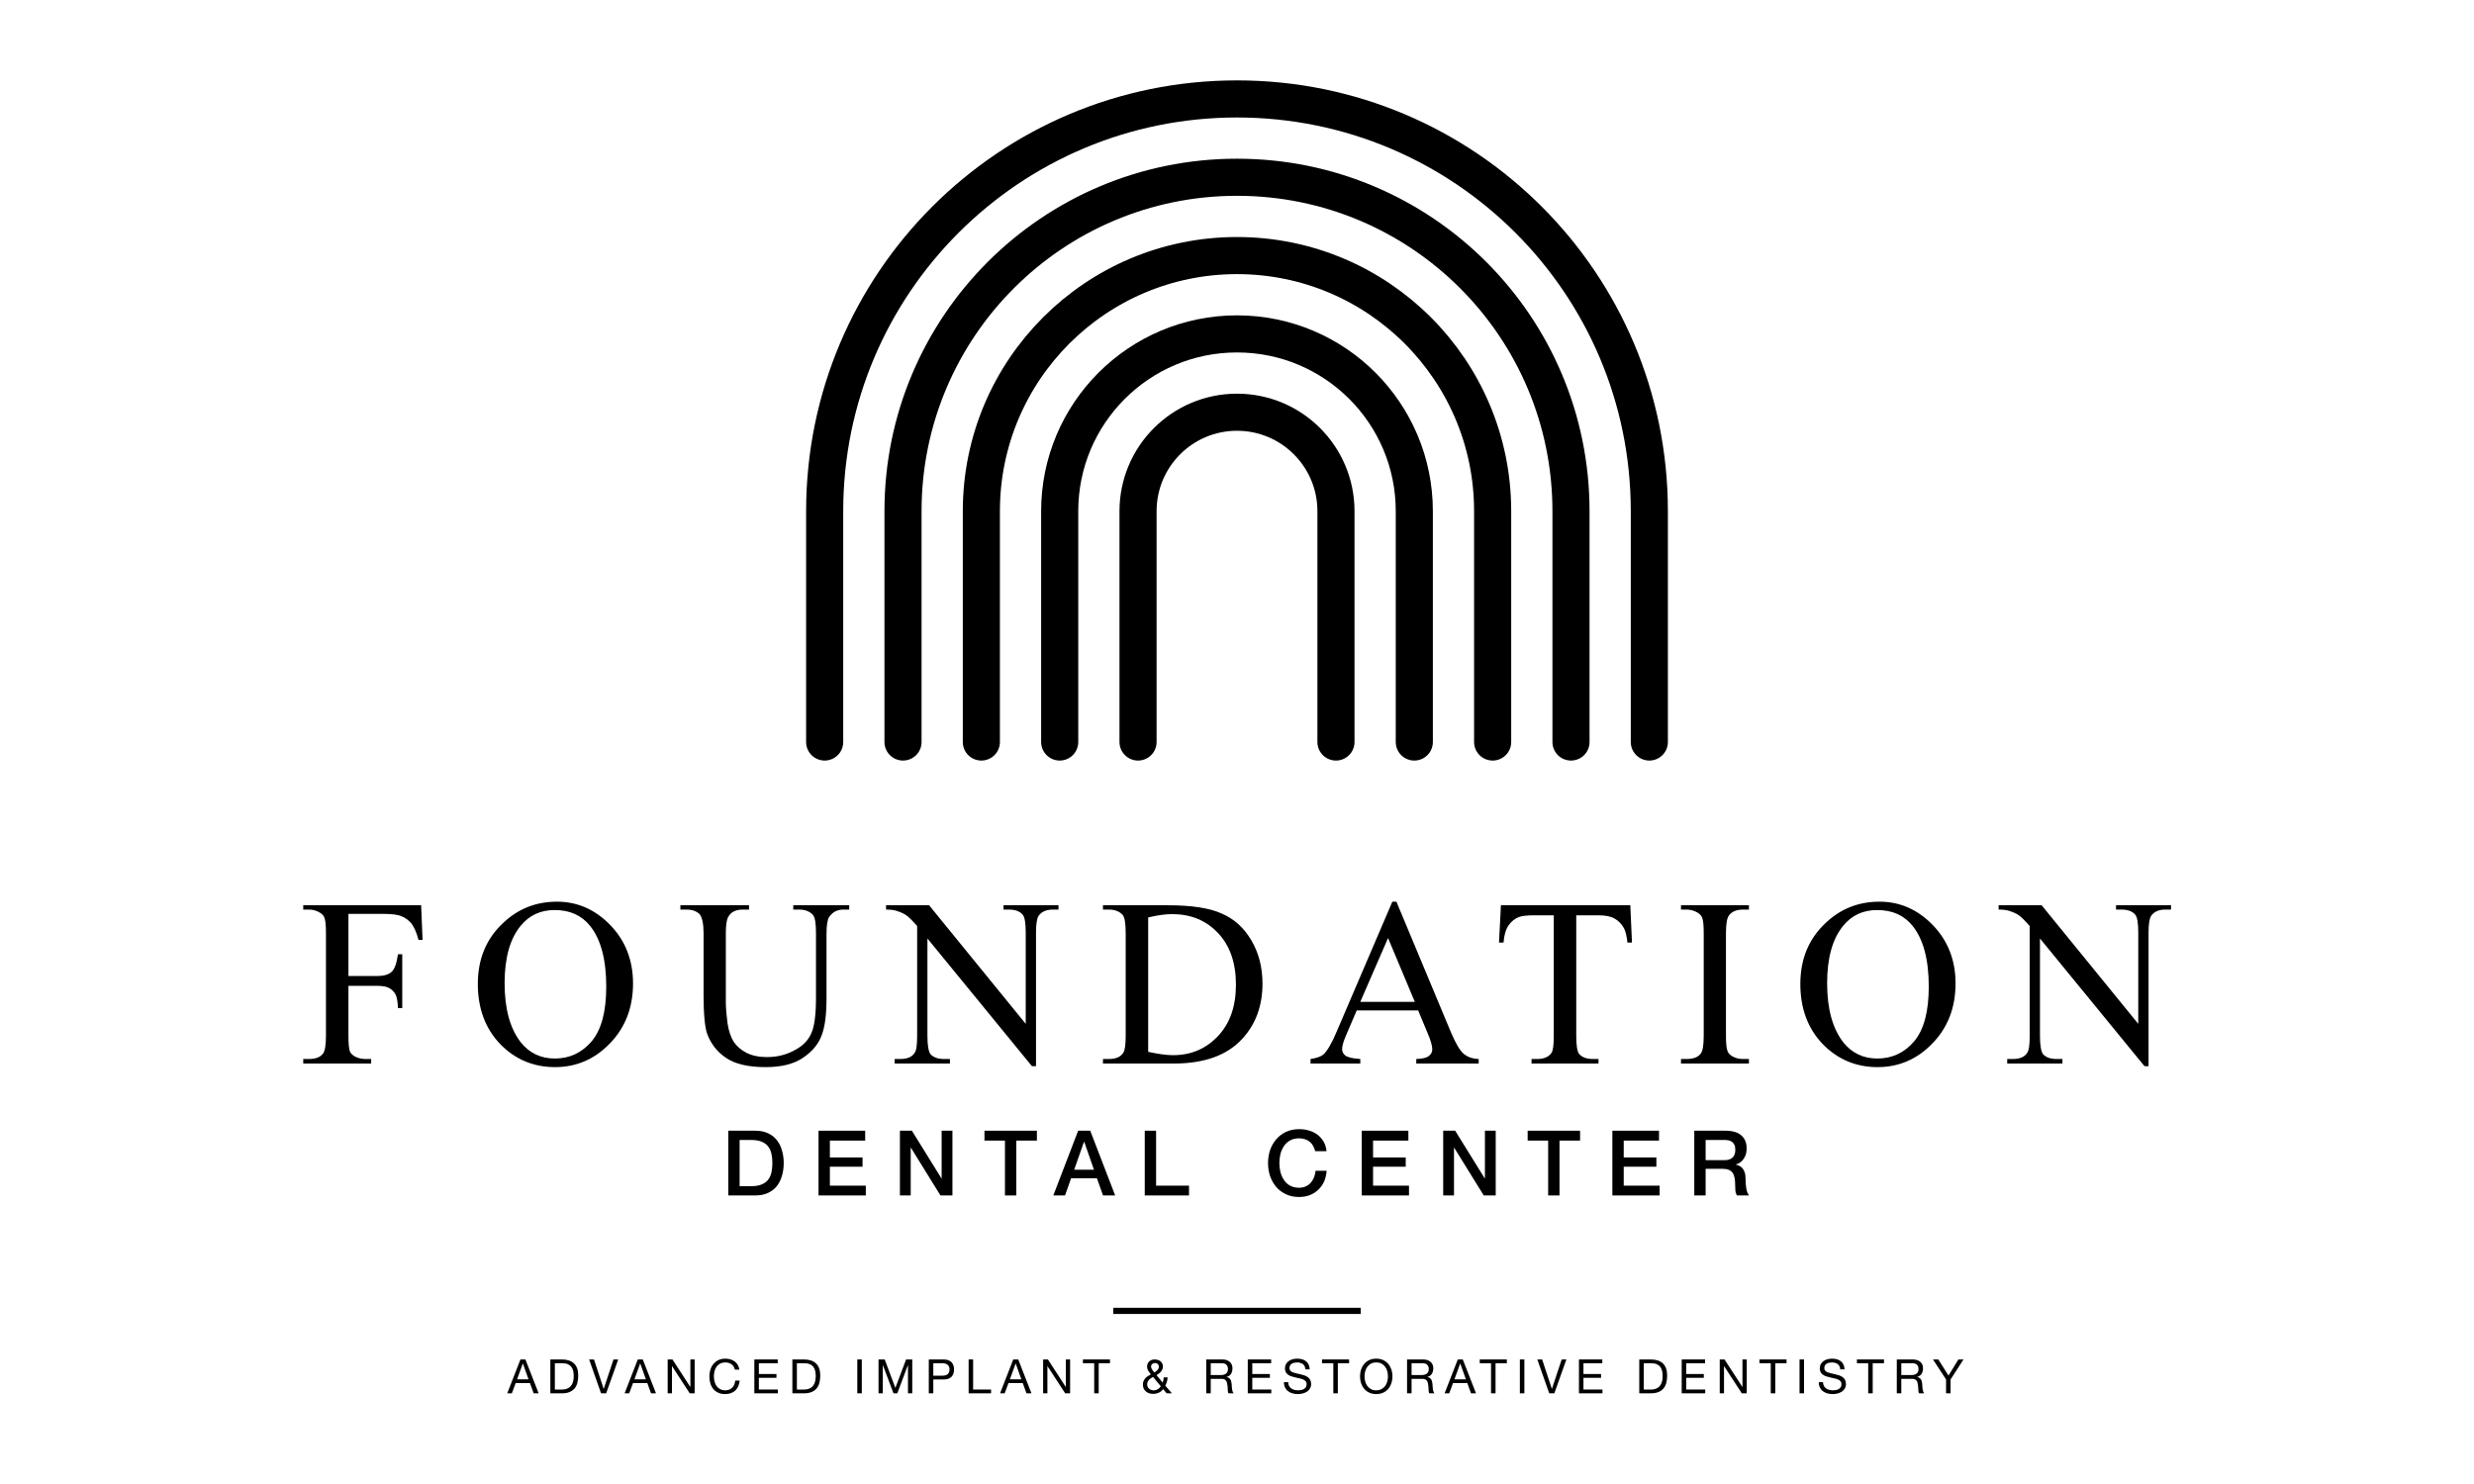
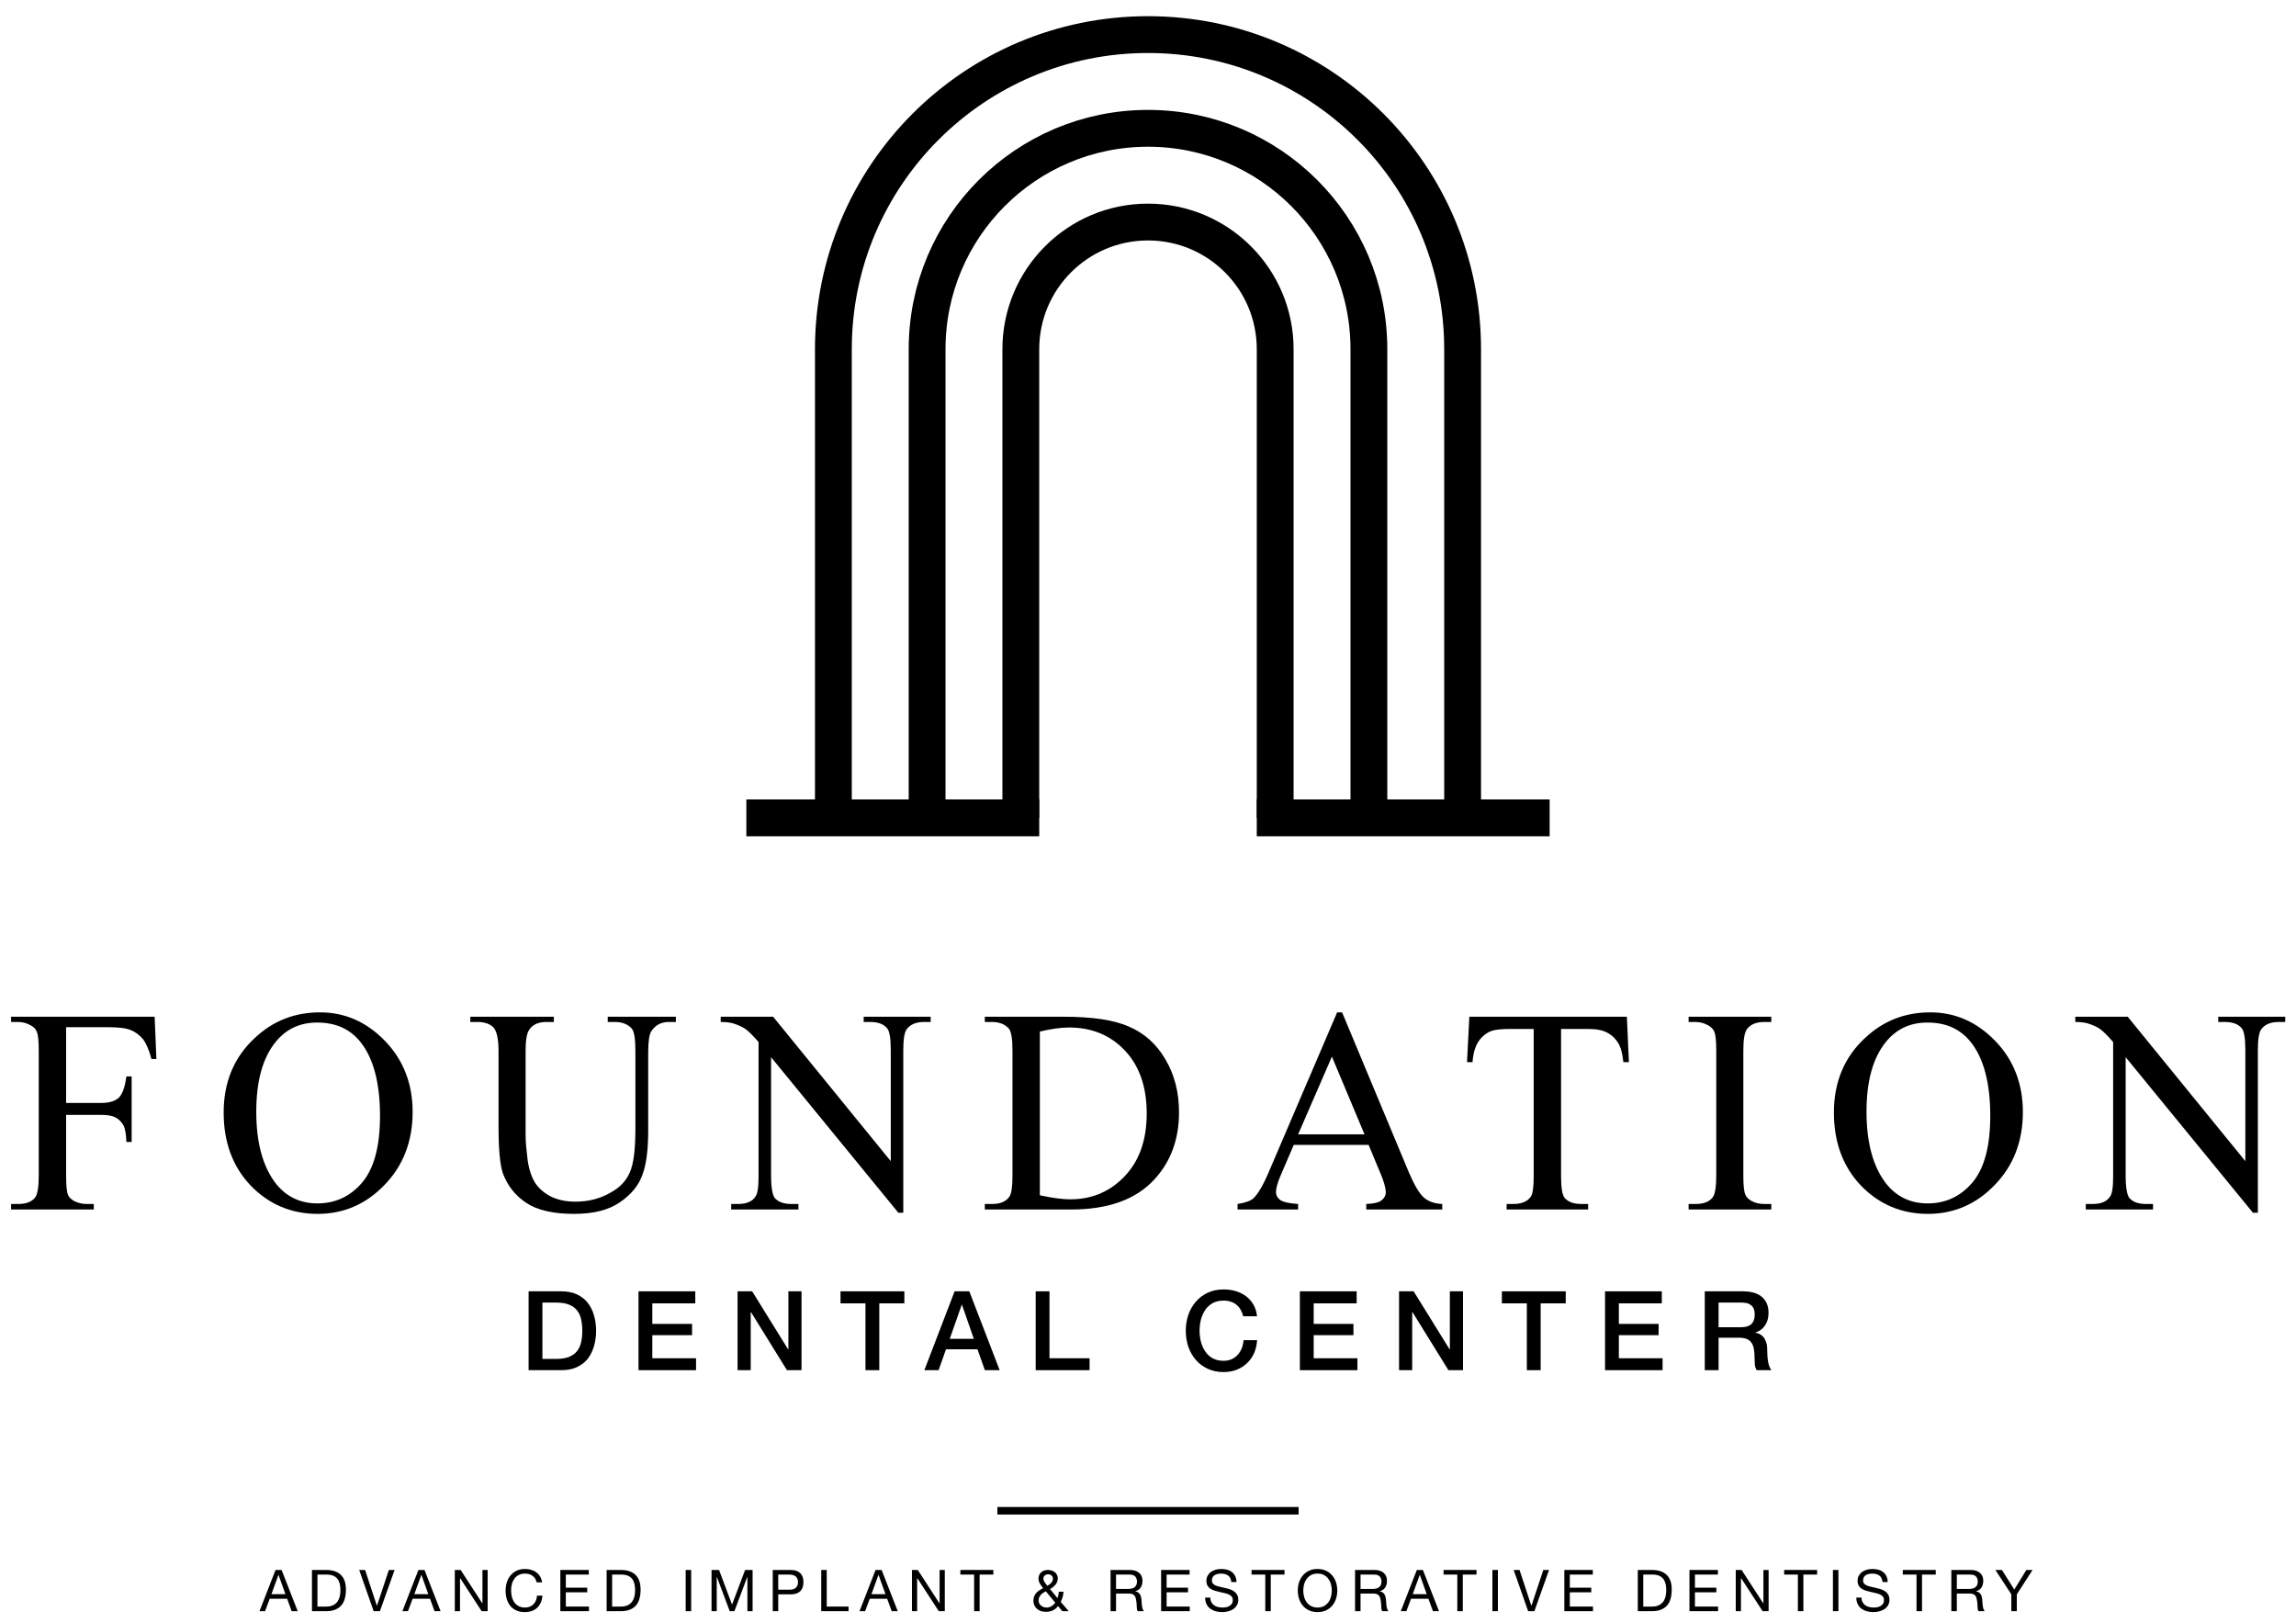
- <svg xmlns="http://www.w3.org/2000/svg" xmlns:xlink="http://www.w3.org/1999/xlink" version="1.1" width="450" height="270" viewBox="0 0 450 270">
+ <svg xmlns="http://www.w3.org/2000/svg" xmlns:xlink="http://www.w3.org/1999/xlink" version="1.1" width="343.000" height="242.333" viewBox="53.500 12.833 343.000 242.333">
  <defs>
    <path id="font_1_1" d="M.205 .626V.366H.325C.353 .366 .373 .372 .386 .384 .399 .397 .407 .421 .412 .457H.43V.232H.412C.411 .258 .408 .277 .402 .289 .395 .301 .386 .31 .375 .316 .364 .322 .347 .325 .325 .325H.205V.117C.205 .084 .207 .062 .211 .051 .214 .043 .221 .036 .231 .03 .246 .022 .261 .019 .276 .019H.3V0H.016V.019H.04C.067 .019 .087 .026 .099 .042 .107 .053 .111 .078 .111 .117V.545C.111 .578 .109 .6 .104 .611 .101 .619 .095 .626 .084 .632 .07 .64 .056 .644 .04 .644H.016V.662H.509L.515 .517H.498C.49 .548 .48 .57 .469 .585 .457 .599 .443 .61 .427 .616 .411 .623 .385 .626 .351 .626H.205Z" />
    <path id="font_1_2" d="M.366 .677C.452 .677 .526 .644 .589 .579 .652 .514 .684 .432 .684 .335 .684 .235 .652 .151 .588 .085 .525 .019 .448-.015 .358-.015 .267-.015 .19 .018 .128 .082 .066 .147 .035 .231 .035 .333 .035 .438 .071 .524 .143 .59 .205 .648 .279 .677 .366 .677M.356 .642C.297 .642 .25 .62 .214 .576 .169 .521 .147 .441 .147 .336 .147 .228 .17 .145 .216 .087 .252 .043 .299 .021 .357 .021 .419 .021 .47 .045 .511 .093 .552 .142 .572 .218 .572 .322 .572 .435 .549 .52 .505 .575 .469 .62 .42 .642 .356 .642Z" />
    <path id="font_1_3" d="M.477 .644V.662H.711V.644H.687C.66 .644 .64 .633 .626 .611 .62 .601 .616 .578 .616 .541V.273C.616 .207 .61 .155 .596 .119 .583 .082 .557 .051 .519 .025 .48-.002 .428-.015 .361-.015 .289-.015 .234-.002 .197 .023 .159 .048 .133 .082 .117 .124 .107 .153 .102 .207 .102 .287V.545C.102 .585 .096 .612 .085 .625 .073 .637 .055 .644 .03 .644H.005V.662H.292V.644H.266C.239 .644 .219 .635 .208 .618 .199 .606 .195 .582 .195 .545V.257C.195 .231 .198 .202 .202 .169 .207 .136 .216 .11 .228 .091 .24 .073 .258 .057 .281 .045 .305 .033 .333 .027 .367 .027 .41 .027 .449 .037 .483 .056 .518 .074 .541 .099 .553 .128 .566 .157 .572 .207 .572 .277V.545C.572 .586 .568 .612 .559 .622 .546 .636 .527 .644 .502 .644H.477Z" />
    <path id="font_1_4" d="M-.013 .662H.167L.571 .166V.547C.571 .588 .567 .613 .558 .623 .546 .637 .527 .644 .5 .644H.478V.662H.708V.644H.685C.657 .644 .637 .635 .625 .618 .618 .608 .614 .584 .614 .547V-.011H.597L.16 .523V.115C.16 .075 .165 .049 .173 .039 .186 .025 .205 .019 .23 .019H.254V0H.023V.019H.046C.075 .019 .095 .027 .106 .044 .114 .054 .117 .078 .117 .115V.575C.098 .597 .083 .612 .073 .619 .064 .626 .049 .633 .03 .639 .02 .642 .006 .644-.013 .644V.662Z" />
    <path id="font_1_5" d="M.017 0V.019H.042C.07 .019 .09 .027 .102 .045 .109 .056 .112 .08 .112 .117V.545C.112 .586 .108 .612 .099 .622 .086 .636 .067 .644 .042 .644H.017V.662H.287C.386 .662 .461 .651 .512 .628 .564 .606 .606 .569 .637 .516 .668 .464 .684 .403 .684 .334 .684 .242 .656 .165 .6 .104 .537 .035 .442 0 .313 0H.017M.206 .049C.247 .04 .282 .035 .31 .035 .386 .035 .448 .062 .498 .115 .548 .168 .573 .239 .573 .33 .573 .421 .548 .493 .498 .546 .448 .599 .384 .625 .306 .625 .277 .625 .243 .62 .206 .611V.049Z" />
    <path id="font_1_6" d="M.458 .222H.201L.156 .117C.145 .092 .14 .072 .14 .06 .14 .05 .144 .041 .154 .033 .164 .026 .184 .021 .216 .019V0H.008V.019C.035 .023 .053 .03 .062 .038 .078 .053 .097 .085 .117 .133L.35 .677H.367L.597 .126C.616 .082 .633 .054 .648 .041 .663 .028 .684 .02 .711 .019V0H.45V.019C.476 .02 .494 .024 .503 .032 .512 .039 .517 .048 .517 .059 .517 .073 .511 .096 .498 .126L.458 .222M.444 .258 .332 .525 .216 .258H.444Z" />
    <path id="font_1_7" d="M.579 .662 .586 .506H.567C.564 .534 .559 .553 .553 .565 .543 .584 .529 .598 .512 .607 .496 .616 .474 .62 .446 .62H.353V.115C.353 .075 .357 .049 .366 .039 .379 .025 .398 .019 .423 .019H.446V0H.166V.019H.189C.217 .019 .237 .027 .249 .044 .256 .054 .259 .078 .259 .115V.62H.18C.149 .62 .127 .618 .114 .613 .097 .607 .082 .595 .07 .578 .058 .56 .051 .536 .049 .506H.03L.038 .662H.579Z" />
    <path id="font_1_8" d="M.309 .019V0H.025V.019H.048C.076 .019 .096 .026 .108 .042 .116 .053 .12 .078 .12 .117V.545C.12 .578 .118 .6 .113 .611 .11 .619 .103 .626 .093 .632 .079 .64 .064 .644 .048 .644H.025V.662H.309V.644H.285C.258 .644 .238 .636 .226 .62 .217 .609 .213 .584 .213 .545V.117C.213 .084 .215 .062 .22 .051 .223 .043 .23 .036 .24 .03 .254 .022 .269 .019 .285 .019H.309Z" />
    <path id="font_2_1" d="M.076 .714H.372C.427 .714 .474 .705 .514 .686 .554 .667 .587 .642 .612 .609 .637 .577 .656 .539 .668 .496 .681 .453 .687 .406 .687 .357 .687 .308 .681 .261 .668 .218 .656 .175 .637 .137 .612 .104 .587 .072 .554 .047 .514 .028 .474 .009 .427 0 .372 0H.076V.714M.201 .102H.324C.373 .102 .413 .108 .443 .121 .475 .134 .499 .152 .516 .175 .534 .198 .546 .225 .552 .256 .559 .287 .562 .321 .562 .357 .562 .393 .559 .427 .552 .458 .546 .489 .534 .516 .516 .539 .499 .562 .475 .58 .443 .593 .413 .606 .373 .612 .324 .612H.201V.102Z" />
    <path id="font_2_2" d="M.076 .714H.59V.605H.201V.419H.561V.317H.201V.108H.597V0H.076V.714Z" />
    <path id="font_2_3" d="M.071 .714H.203L.529 .188H.531V.714H.65V0H.518L.193 .525H.19V0H.071V.714Z" />
    <path id="font_2_4" d="M.008 .714H.586V.605H.359V0H.234V.605H.008V.714Z" />
    <path id="font_2_5" d="M.267 .714H.4L.675 0H.541L.474 .189H.189L.122 0H-.007L.267 .714M.223 .284H.441L.334 .591H.331L.223 .284Z" />
    <path id="font_2_6" d="M.076 .714H.201V.108H.564V0H.076V.714Z" />
    <g id="font_3_0">
</g>
    <path id="font_2_7" d="M.558 .488C.553 .509 .545 .528 .536 .545 .527 .562 .515 .577 .5 .59 .485 .603 .468 .612 .448 .619 .429 .626 .406 .63 .38 .63 .342 .63 .309 .622 .281 .607 .254 .591 .231 .571 .214 .545 .197 .52 .184 .49 .175 .458 .167 .425 .163 .391 .163 .357 .163 .323 .167 .29 .175 .257 .184 .225 .197 .195 .214 .17 .231 .144 .254 .123 .281 .108 .309 .093 .342 .085 .38 .085 .408 .085 .433 .09 .454 .1 .475 .109 .494 .123 .509 .14 .524 .157 .536 .177 .545 .199 .554 .222 .559 .246 .562 .272H.684C.681 .23 .672 .191 .657 .155 .641 .12 .62 .09 .593 .064 .566 .038 .535 .018 .499 .004 .463-.01 .423-.017 .38-.017 .327-.017 .279-.007 .236 .013 .194 .033 .158 .059 .129 .093 .1 .127 .077 .167 .061 .212 .046 .258 .038 .306 .038 .357 .038 .408 .046 .456 .061 .501 .077 .547 .1 .586 .129 .62 .158 .654 .194 .681 .236 .701 .279 .721 .327 .731 .38 .731 .42 .731 .458 .726 .493 .715 .528 .704 .56 .688 .587 .667 .613 .646 .635 .621 .652 .591 .669 .561 .679 .527 .683 .488H.558Z" />
    <path id="font_2_8" d="M.076 .714H.417C.496 .714 .555 .697 .594 .663 .633 .629 .653 .582 .653 .521 .653 .487 .648 .459 .638 .436 .628 .414 .616 .396 .603 .382 .59 .369 .576 .359 .563 .353 .551 .347 .541 .343 .535 .341V.339C.546 .337 .557 .334 .569 .329 .582 .323 .593 .315 .604 .303 .615 .292 .623 .277 .63 .258 .638 .239 .641 .216 .641 .188 .641 .146 .644 .108 .65 .073 .657 .039 .667 .015 .68 0H.546C.537 .015 .531 .032 .529 .051 .528 .07 .527 .088 .527 .105 .527 .138 .525 .166 .521 .189 .517 .213 .51 .233 .499 .248 .488 .264 .474 .276 .455 .283 .437 .29 .414 .294 .385 .294H.201V0H.076V.714M.201 .389H.406C.446 .389 .476 .398 .497 .417 .518 .436 .528 .465 .528 .503 .528 .526 .525 .544 .518 .559 .511 .573 .502 .584 .49 .592 .479 .6 .466 .606 .451 .608 .435 .611 .42 .612 .404 .612H.201V.389Z" />
    <path id="font_4_1" d="M.201 .295 .322 .628H.324L.443 .295H.201M.272 .714-.006 0H.091L.171 .215H.473L.551 0H.656L.377 .714H.272Z" />
    <path id="font_4_2" d="M.173 .08V.634H.333C.377 .634 .414 .628 .444 .615 .474 .603 .498 .585 .518 .561 .537 .538 .55 .509 .559 .475 .567 .442 .571 .404 .571 .361 .571 .317 .566 .279 .557 .248 .549 .218 .537 .192 .523 .171 .509 .15 .493 .134 .475 .122 .458 .11 .44 .101 .422 .095 .404 .088 .387 .084 .371 .083 .355 .081 .342 .08 .331 .08H.173M.078 .714V0H.323C.382 0 .434 .008 .477 .025 .52 .042 .556 .066 .584 .097 .612 .129 .633 .168 .646 .214 .659 .261 .666 .314 .666 .374 .666 .489 .636 .574 .577 .63 .518 .686 .433 .714 .323 .714H.078Z" />
    <path id="font_4_3" d="M.359 0 .613 .714H.514L.308 .095H.306L.102 .714H0L.251 0H.359Z" />
    <path id="font_4_4" d="M.077 .714V0H.167V.573H.169L.542 0H.646V.714H.556V.135H.554L.178 .714H.077Z" />
    <path id="font_4_5" d="M.58 .499H.675C.67 .537 .658 .571 .641 .6 .624 .629 .602 .653 .576 .672 .55 .692 .52 .706 .487 .716 .454 .726 .418 .731 .381 .731 .326 .731 .278 .722 .235 .702 .193 .682 .158 .655 .13 .621 .101 .587 .08 .548 .065 .502 .05 .456 .043 .407 .043 .355 .043 .303 .05 .255 .063 .209 .077 .164 .098 .125 .125 .091 .152 .058 .187 .032 .228 .013 .269-.006 .318-.016 .373-.016 .464-.016 .536 .009 .589 .059 .642 .109 .673 .179 .682 .269H.587C.585 .24 .579 .213 .569 .187 .559 .162 .545 .14 .527 .122 .51 .104 .489 .089 .464 .079 .44 .069 .412 .063 .381 .063 .338 .063 .302 .071 .271 .087 .24 .103 .215 .125 .195 .152 .176 .179 .161 .211 .152 .247 .143 .283 .138 .322 .138 .362 .138 .4 .143 .436 .152 .47 .161 .505 .176 .536 .195 .563 .215 .59 .24 .611 .27 .627 .301 .643 .337 .651 .38 .651 .43 .651 .473 .639 .509 .613 .546 .588 .569 .55 .58 .499Z" />
    <path id="font_4_6" d="M.078 .714V0H.574V.08H.173V.327H.544V.407H.173V.634H.571V.714H.078Z" />
    <g id="font_5_0">
</g>
    <path id="font_4_7" d="M.082 .714V0H.177V.714H.082Z" />
    <path id="font_4_8" d="M.08 .714V0H.17V.594H.172L.395 0H.476L.699 .594H.701V0H.791V.714H.661L.435 .114 .21 .714H.08Z" />
    <path id="font_4_9" d="M.173 .372V.634H.359C.413 .634 .452 .623 .477 .6 .502 .578 .515 .546 .515 .503 .515 .46 .502 .428 .477 .405 .452 .382 .413 .371 .359 .372H.173M.078 .714V0H.173V.292H.391C.463 .291 .518 .31 .555 .347 .592 .384 .61 .436 .61 .503 .61 .57 .592 .621 .555 .658 .518 .695 .463 .714 .391 .714H.078Z" />
    <path id="font_4_10" d="M.078 .714V0H.551V.08H.173V.714H.078Z" />
    <path id="font_4_11" d="M.24 .634V0H.335V.634H.573V.714H.002V.634H.24Z" />
    <path id="font_4_12" d="M.275 .439C.267 .449 .259 .459 .251 .469 .243 .479 .236 .489 .229 .499 .222 .509 .217 .52 .212 .531 .208 .541 .206 .552 .206 .563 .206 .589 .215 .608 .232 .62 .249 .633 .268 .639 .288 .639 .313 .639 .333 .631 .348 .616 .363 .601 .37 .583 .37 .563 .37 .547 .367 .533 .361 .521 .355 .509 .347 .498 .338 .488 .329 .478 .318 .469 .307 .461 .296 .453 .285 .445 .275 .439M.458 .089 .534 0H.645L.506 .161C.513 .177 .52 .191 .525 .204 .53 .216 .535 .228 .538 .241 .542 .254 .545 .268 .548 .283 .55 .298 .552 .316 .554 .337H.473C.471 .3 .463 .263 .45 .226L.321 .383C.338 .393 .355 .404 .371 .417 .387 .429 .401 .443 .414 .458 .427 .473 .437 .49 .444 .508 .451 .527 .455 .547 .455 .568 .455 .592 .45 .613 .44 .631 .431 .65 .418 .665 .402 .677 .386 .69 .368 .699 .346 .705 .326 .711 .304 .714 .282 .714 .256 .714 .233 .71 .213 .702 .193 .694 .176 .683 .162 .669 .149 .656 .138 .64 .132 .622 .125 .605 .121 .586 .121 .567 .121 .549 .123 .533 .128 .518 .132 .504 .138 .49 .145 .477 .153 .465 .162 .452 .171 .439 .18 .426 .19 .413 .2 .399 .177 .387 .156 .374 .135 .361 .115 .347 .097 .332 .082 .315 .067 .298 .055 .278 .046 .257 .038 .236 .033 .211 .033 .183 .033 .168 .036 .15 .04 .128 .046 .106 .056 .085 .072 .064 .088 .044 .111 .026 .14 .011 .169-.003 .208-.011 .256-.011 .295-.011 .334-.002 .37 .014 .407 .031 .437 .056 .458 .089M.247 .345 .411 .148C.394 .122 .372 .102 .346 .086 .321 .071 .292 .063 .259 .063 .242 .063 .225 .066 .208 .072 .192 .078 .178 .087 .165 .097 .152 .107 .142 .12 .134 .135 .127 .15 .123 .166 .123 .184 .123 .206 .126 .224 .133 .24 .14 .256 .149 .27 .16 .282 .171 .295 .184 .306 .199 .316 .214 .326 .23 .336 .247 .345Z" />
    <path id="font_4_13" d="M.078 .714V0H.173V.305H.405C.428 .305 .447 .301 .461 .294 .475 .287 .486 .278 .495 .266 .504 .255 .51 .241 .514 .225 .518 .21 .521 .193 .524 .176 .527 .159 .529 .141 .53 .123 .531 .105 .531 .088 .532 .072 .533 .057 .534 .043 .536 .03 .539 .017 .543 .007 .55 0H.656C.646 .012 .639 .026 .633 .041 .629 .057 .625 .074 .622 .091 .619 .108 .618 .126 .617 .144 .616 .162 .615 .18 .614 .197 .612 .214 .609 .231 .605 .247 .602 .263 .596 .277 .589 .29 .581 .303 .57 .314 .557 .324 .544 .333 .528 .34 .507 .344V.346C.55 .358 .582 .38 .602 .413 .621 .445 .631 .483 .631 .527 .631 .585 .612 .631 .573 .664 .535 .697 .482 .714 .414 .714H.078M.371 .385H.173V.634H.409C.454 .634 .486 .622 .506 .6 .526 .577 .536 .548 .536 .512 .536 .486 .531 .465 .522 .448 .513 .432 .502 .419 .486 .409 .472 .4 .454 .393 .434 .39 .414 .386 .393 .385 .371 .385Z" />
    <path id="font_4_14" d="M.491 .505H.581C.58 .545 .572 .579 .558 .607 .545 .635 .526 .659 .502 .677 .479 .696 .451 .71 .42 .718 .389 .727 .355 .731 .318 .731 .285 .731 .253 .727 .222 .719 .191 .711 .164 .698 .139 .681 .115 .664 .096 .642 .081 .616 .066 .59 .059 .558 .059 .522 .059 .49 .066 .463 .079 .441 .092 .419 .109 .402 .131 .388 .152 .374 .177 .363 .204 .355 .231 .347 .259 .339 .288 .333 .316 .327 .344 .32 .371 .314 .398 .308 .423 .301 .445 .291 .466 .281 .484 .269 .497 .253 .51 .238 .516 .218 .516 .193 .516 .167 .511 .146 .5 .129 .489 .113 .475 .1 .458 .09 .441 .08 .421 .073 .4 .069 .378 .065 .356 .063 .335 .063 .308 .063 .282 .067 .257 .073 .232 .08 .209 .09 .19 .104 .171 .118 .156 .136 .145 .158 .133 .18 .127 .205 .127 .235H.037C.037 .192 .045 .155 .061 .123 .076 .091 .097 .065 .124 .045 .151 .025 .183 .009 .218-.001 .254-.011 .292-.016 .332-.016 .365-.016 .397-.012 .43-.004 .463 .004 .493 .016 .52 .033 .547 .05 .568 .072 .585 .099 .602 .126 .611 .158 .611 .196 .611 .232 .604 .261 .591 .284 .578 .308 .561 .327 .539 .342 .518 .358 .493 .37 .466 .379 .439 .388 .411 .396 .382 .402 .354 .409 .326 .415 .299 .421 .272 .427 .247 .434 .226 .442 .204 .451 .187 .462 .174 .476 .161 .49 .154 .507 .154 .529 .154 .553 .159 .572 .167 .588 .176 .604 .188 .616 .203 .625 .218 .635 .236 .641 .255 .645 .274 .649 .294 .651 .314 .651 .363 .651 .404 .64 .436 .617 .467 .594 .486 .557 .491 .505Z" />
    <path id="font_4_15" d="M.133 .357C.133 .393 .138 .429 .147 .464 .156 .499 .171 .53 .191 .558 .211 .586 .237 .609 .268 .626 .299 .643 .337 .651 .38 .651 .423 .651 .461 .643 .492 .626 .523 .609 .549 .586 .569 .558 .589 .53 .604 .499 .613 .464 .622 .429 .627 .393 .627 .357 .627 .321 .622 .286 .613 .251 .604 .216 .589 .184 .569 .156 .549 .128 .523 .106 .492 .089 .461 .072 .423 .063 .38 .063 .337 .063 .299 .072 .268 .089 .237 .106 .211 .128 .191 .156 .171 .184 .156 .216 .147 .251 .138 .286 .133 .321 .133 .357M.038 .357C.038 .309 .045 .262 .059 .217 .074 .172 .095 .132 .124 .097 .153 .063 .188 .035 .231 .015 .274-.005 .323-.016 .38-.016 .437-.016 .486-.005 .529 .015 .572 .035 .607 .063 .636 .097 .665 .132 .686 .172 .701 .217 .715 .262 .722 .309 .722 .357 .722 .406 .715 .453 .701 .498 .686 .543 .665 .583 .636 .617 .607 .652 .572 .68 .529 .7 .486 .721 .437 .731 .38 .731 .323 .731 .274 .721 .231 .7 .188 .68 .153 .652 .124 .617 .095 .583 .074 .543 .059 .498 .045 .453 .038 .406 .038 .357Z" />
    <path id="font_4_16" d="M.373 .292 .646 .714H.538L.329 .374 .115 .714H.002L.278 .292V0H.373V.292Z" />
  </defs>
  <g>
-     <path stroke-width="6.75" stroke-linecap="round" stroke-linejoin="round" fill="none" stroke="#000000" d="M207 135V93C207 83.059 215.059 75 225 75 234.941 75 243 83.059 243 93V135" />
-     <path stroke-width="6.75" stroke-linecap="round" stroke-linejoin="round" fill="none" stroke="#000000" d="M192.75 135V93C192.75 75.188 207.188 60.75 225 60.75 242.812 60.75 257.25 75.188 257.25 93V135" />
-     <path stroke-width="6.75" stroke-linecap="round" stroke-linejoin="round" fill="none" stroke="#000000" d="M178.5 135V93C178.5 67.32 199.32 46.5 225 46.5 250.68 46.5 271.5 67.32 271.5 93V135" />
-     <path stroke-width="6.75" stroke-linecap="round" stroke-linejoin="round" fill="none" stroke="#000000" d="M164.25 135V93C164.25 59.449 191.449 32.25 225 32.25 258.551 32.25 285.75 59.449 285.75 93V135" />
-     <path stroke-width="6.75" stroke-linecap="round" stroke-linejoin="round" fill="none" stroke="#000000" d="M150 135V93C150 51.578 183.578 18 225 18 266.422 18 300 51.578 300 93V135" />
+     <path d="M178 135 V65 A47 47 0 0 1 272 65 V135" fill="none" stroke="#000000" stroke-width="5.5" stroke-linejoin="miter" stroke-linecap="butt" />
+     <path d="M192 135 V65 A33 33 0 0 1 258 65 V135" fill="none" stroke="#000000" stroke-width="5.5" stroke-linejoin="miter" stroke-linecap="butt" />
+     <path d="M206 135 V65 A19 19 0 0 1 244 65 V135" fill="none" stroke="#000000" stroke-width="5.5" stroke-linejoin="miter" stroke-linecap="butt" />
+     <path d="M165 135 H208.75 M241.25 135 H285" fill="none" stroke="#000000" stroke-width="5.5" stroke-linejoin="miter" stroke-linecap="butt" />
    <use data-text="F" xlink:href="#font_1_1" transform="matrix(43.5,0,0,-43.5,54.46094,193.5017)" />
    <use data-text="O" xlink:href="#font_1_2" transform="matrix(43.5,0,0,-43.5,85.38944,193.5017)" />
    <use data-text="U" xlink:href="#font_1_3" transform="matrix(43.5,0,0,-43.5,123.5389,193.5017)" />
    <use data-text="N" xlink:href="#font_1_4" transform="matrix(43.5,0,0,-43.5,161.732,193.5017)" />
    <use data-text="D" xlink:href="#font_1_5" transform="matrix(43.5,0,0,-43.5,199.8814,193.5017)" />
    <use data-text="A" xlink:href="#font_1_6" transform="matrix(43.5,0,0,-43.5,238.0309,193.5017)" />
    <use data-text="T" xlink:href="#font_1_7" transform="matrix(43.5,0,0,-43.5,271.3519,193.5017)" />
    <use data-text="I" xlink:href="#font_1_8" transform="matrix(43.5,0,0,-43.5,304.6729,193.5017)" />
    <use data-text="O" xlink:href="#font_1_2" transform="matrix(43.5,0,0,-43.5,325.9444,193.5017)" />
    <use data-text="N" xlink:href="#font_1_4" transform="matrix(43.5,0,0,-43.5,364.0939,193.5017)" />
    <use data-text="D" xlink:href="#font_2_1" transform="matrix(16.5,0,0,-16.5,131.2149,217.5017)" />
    <use data-text="E" xlink:href="#font_2_2" transform="matrix(16.5,0,0,-16.5,147.6323,217.5017)" />
    <use data-text="N" xlink:href="#font_2_3" transform="matrix(16.5,0,0,-16.5,162.5154,217.5017)" />
    <use data-text="T" xlink:href="#font_2_4" transform="matrix(16.5,0,0,-16.5,178.9329,217.5017)" />
    <use data-text="A" xlink:href="#font_2_5" transform="matrix(16.5,0,0,-16.5,191.7038,217.5017)" />
    <use data-text="L" xlink:href="#font_2_6" transform="matrix(16.5,0,0,-16.5,206.9664,217.5017)" />
    <use data-text=" " xlink:href="#font_3_0" transform="matrix(16.5,0,0,-16.5,220.9254,217.5017)" />
    <use data-text="C" xlink:href="#font_2_7" transform="matrix(16.5,0,0,-16.5,230.0169,217.5017)" />
    <use data-text="E" xlink:href="#font_2_2" transform="matrix(16.5,0,0,-16.5,246.4344,217.5017)" />
    <use data-text="N" xlink:href="#font_2_3" transform="matrix(16.5,0,0,-16.5,261.3338,217.5017)" />
    <use data-text="T" xlink:href="#font_2_4" transform="matrix(16.5,0,0,-16.5,277.7348,217.5017)" />
    <use data-text="E" xlink:href="#font_2_2" transform="matrix(16.5,0,0,-16.5,292.0238,217.5017)" />
    <use data-text="R" xlink:href="#font_2_8" transform="matrix(16.5,0,0,-16.5,306.9233,217.5017)" />
    <path stroke-width="1.125" stroke-linecap="butt" stroke-miterlimit="4" stroke-linejoin="miter" fill="none" stroke="#000000" d="M202.5 238.5H247.5" />
    <use data-text="A" xlink:href="#font_4_1" transform="matrix(8.625,0,0,-8.625,92.31641,253.5002)" />
    <use data-text="D" xlink:href="#font_4_2" transform="matrix(8.625,0,0,-8.625,99.43203,253.5002)" />
    <use data-text="V" xlink:href="#font_4_3" transform="matrix(8.625,0,0,-8.625,107.16,253.5002)" />
    <use data-text="A" xlink:href="#font_4_1" transform="matrix(8.625,0,0,-8.625,113.6633,253.5002)" />
    <use data-text="N" xlink:href="#font_4_4" transform="matrix(8.625,0,0,-8.625,120.7789,253.5002)" />
    <use data-text="C" xlink:href="#font_4_5" transform="matrix(8.625,0,0,-8.625,128.6622,253.5002)" />
    <use data-text="E" xlink:href="#font_4_6" transform="matrix(8.625,0,0,-8.625,136.5368,253.5002)" />
    <use data-text="D" xlink:href="#font_4_2" transform="matrix(8.625,0,0,-8.625,143.454,253.5002)" />
    <use data-text=" " xlink:href="#font_5_0" transform="matrix(8.625,0,0,-8.625,151.1734,253.5002)" />
    <use data-text="I" xlink:href="#font_4_7" transform="matrix(8.625,0,0,-8.625,155.2272,253.5002)" />
    <use data-text="M" xlink:href="#font_4_8" transform="matrix(8.625,0,0,-8.625,159.1084,253.5002)" />
    <use data-text="P" xlink:href="#font_4_9" transform="matrix(8.625,0,0,-8.625,168.2681,253.5002)" />
    <use data-text="L" xlink:href="#font_4_10" transform="matrix(8.625,0,0,-8.625,175.5132,253.5002)" />
    <use data-text="A" xlink:href="#font_4_1" transform="matrix(8.625,0,0,-8.625,181.956,253.5002)" />
    <use data-text="N" xlink:href="#font_4_4" transform="matrix(8.625,0,0,-8.625,189.0717,253.5002)" />
    <use data-text="T" xlink:href="#font_4_11" transform="matrix(8.625,0,0,-8.625,196.9549,253.5002)" />
    <use data-text=" " xlink:href="#font_5_0" transform="matrix(8.625,0,0,-8.625,203.553,253.5002)" />
    <use data-text="&amp;" xlink:href="#font_4_12" transform="matrix(8.625,0,0,-8.625,207.5982,253.5002)" />
    <use data-text=" " xlink:href="#font_5_0" transform="matrix(8.625,0,0,-8.625,214.6879,253.5002)" />
    <use data-text="R" xlink:href="#font_4_13" transform="matrix(8.625,0,0,-8.625,218.733,253.5002)" />
    <use data-text="E" xlink:href="#font_4_6" transform="matrix(8.625,0,0,-8.625,226.2885,253.5002)" />
    <use data-text="S" xlink:href="#font_4_14" transform="matrix(8.625,0,0,-8.625,233.2144,253.5002)" />
    <use data-text="T" xlink:href="#font_4_11" transform="matrix(8.625,0,0,-8.625,240.4508,253.5002)" />
    <use data-text="O" xlink:href="#font_4_15" transform="matrix(8.625,0,0,-8.625,247.0489,253.5002)" />
    <use data-text="R" xlink:href="#font_4_13" transform="matrix(8.625,0,0,-8.625,255.2599,253.5002)" />
    <use data-text="A" xlink:href="#font_4_1" transform="matrix(8.625,0,0,-8.625,262.8154,253.5002)" />
    <use data-text="T" xlink:href="#font_4_11" transform="matrix(8.625,0,0,-8.625,269.1375,253.5002)" />
    <use data-text="I" xlink:href="#font_4_7" transform="matrix(8.625,0,0,-8.625,275.7442,253.5002)" />
    <use data-text="V" xlink:href="#font_4_3" transform="matrix(8.625,0,0,-8.625,279.6255,253.5002)" />
    <use data-text="E" xlink:href="#font_4_6" transform="matrix(8.625,0,0,-8.625,286.5255,253.5002)" />
    <use data-text=" " xlink:href="#font_5_0" transform="matrix(8.625,0,0,-8.625,293.4514,253.5002)" />
    <use data-text="D" xlink:href="#font_4_2" transform="matrix(8.625,0,0,-8.625,297.4965,253.5002)" />
    <use data-text="E" xlink:href="#font_4_6" transform="matrix(8.625,0,0,-8.625,305.2158,253.5002)" />
    <use data-text="N" xlink:href="#font_4_4" transform="matrix(8.625,0,0,-8.625,312.1417,253.5002)" />
    <use data-text="T" xlink:href="#font_4_11" transform="matrix(8.625,0,0,-8.625,320.0163,253.5002)" />
    <use data-text="I" xlink:href="#font_4_7" transform="matrix(8.625,0,0,-8.625,326.6144,253.5002)" />
    <use data-text="S" xlink:href="#font_4_14" transform="matrix(8.625,0,0,-8.625,330.4957,253.5002)" />
    <use data-text="T" xlink:href="#font_4_11" transform="matrix(8.625,0,0,-8.625,337.7407,253.5002)" />
    <use data-text="R" xlink:href="#font_4_13" transform="matrix(8.625,0,0,-8.625,344.3388,253.5002)" />
    <use data-text="Y" xlink:href="#font_4_16" transform="matrix(8.625,0,0,-8.625,351.5752,253.5002)" />
  </g>
</svg>
